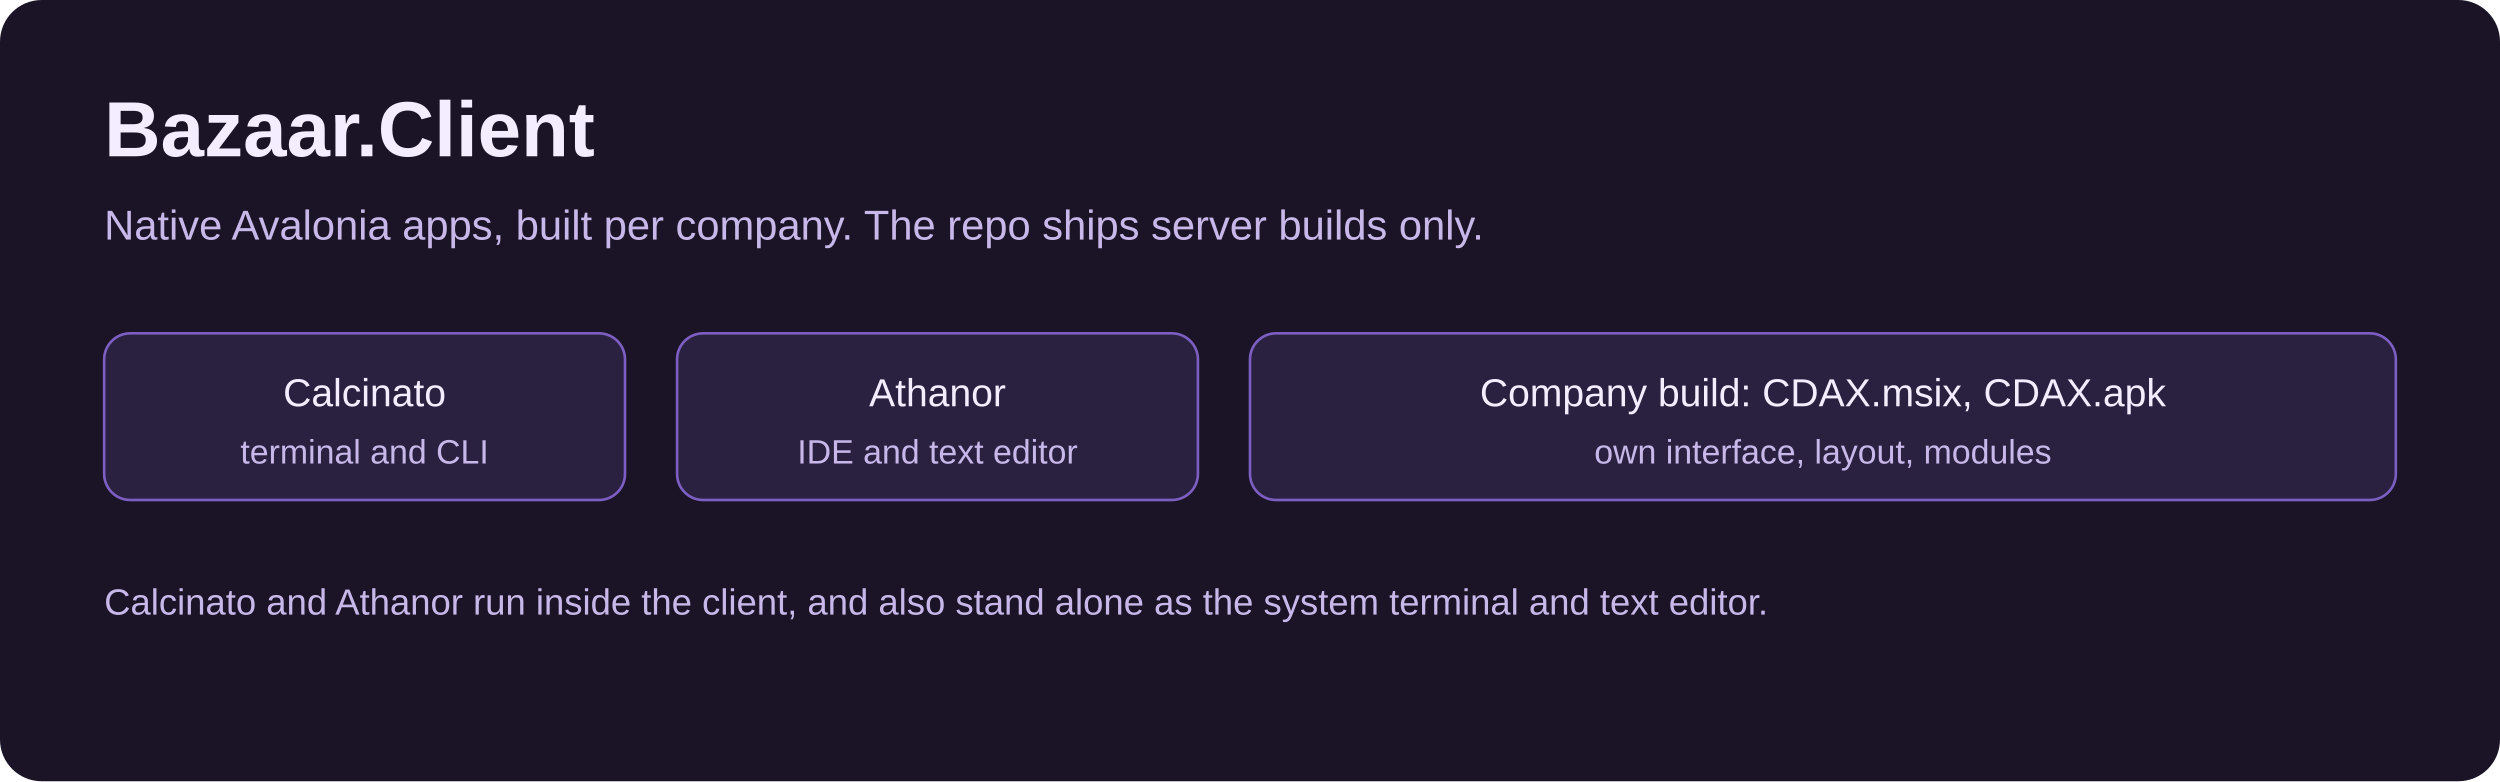
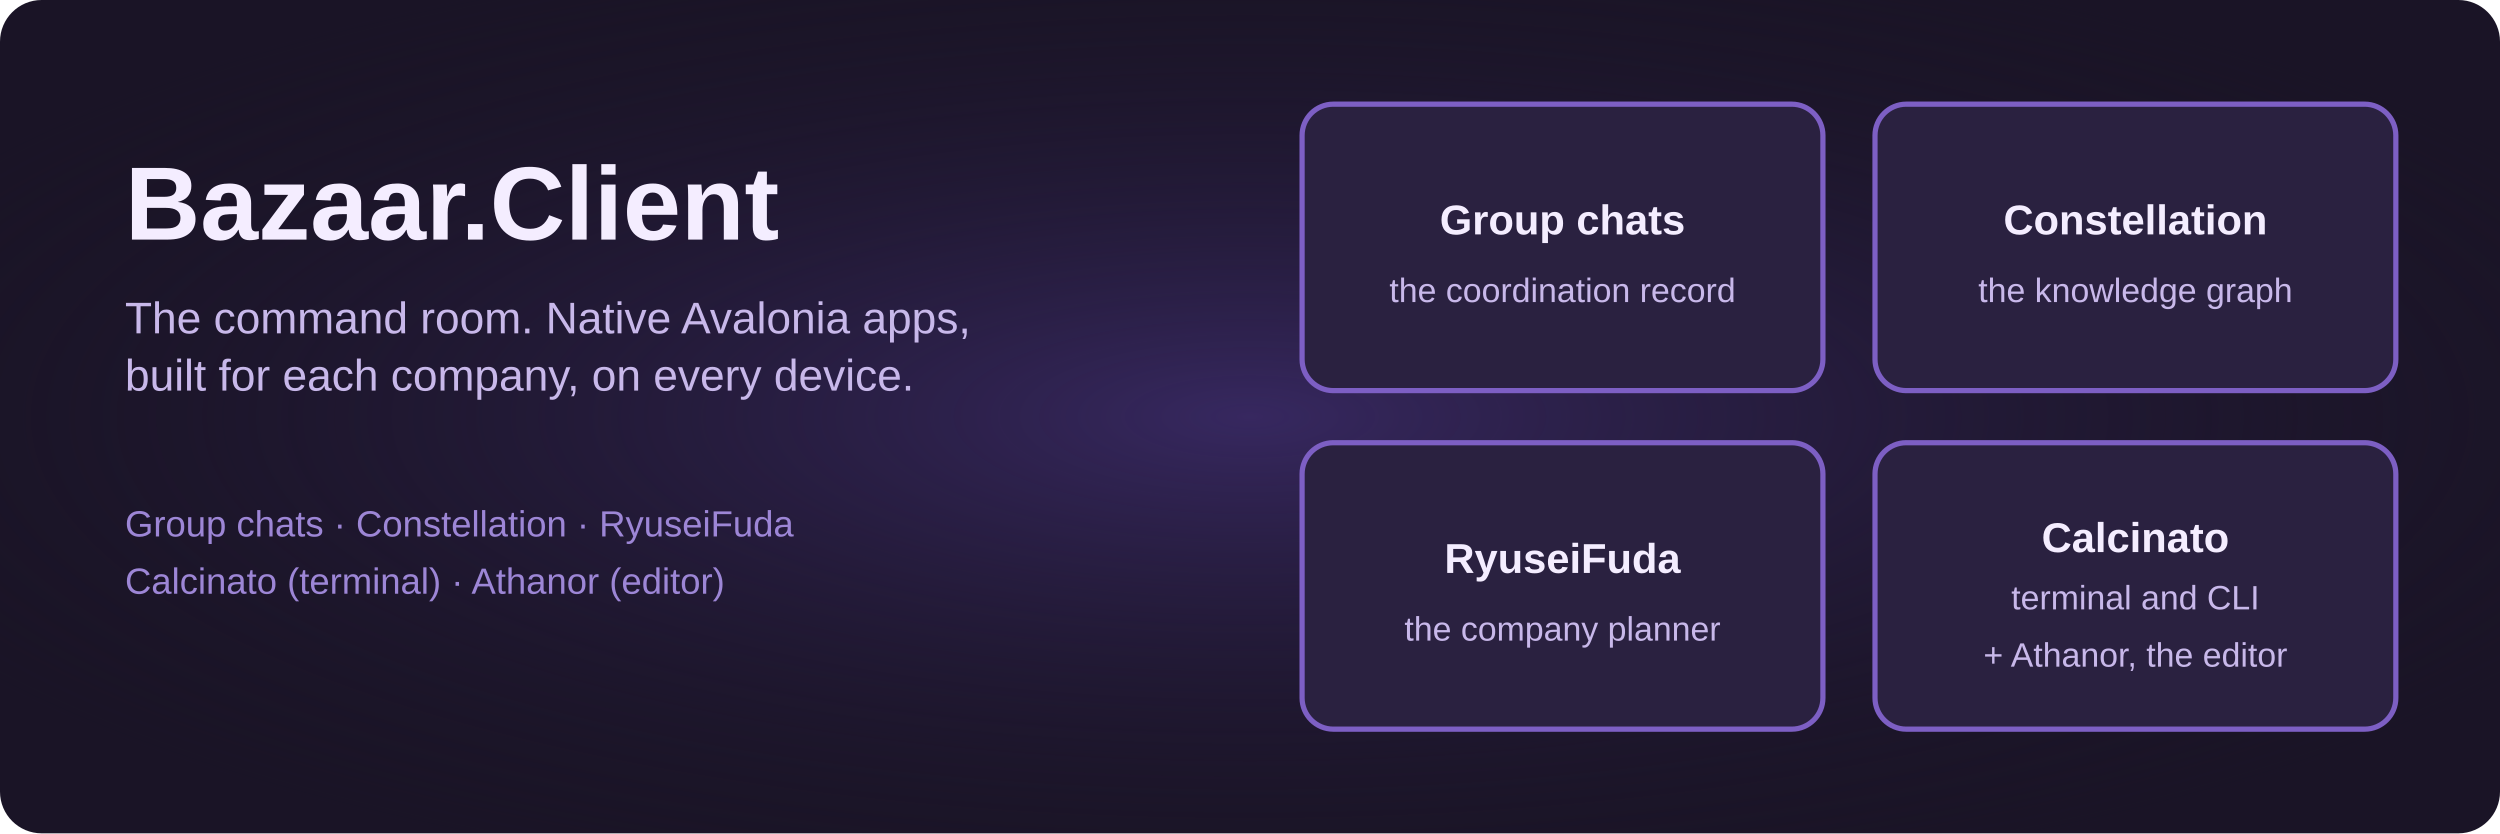
- <svg xmlns="http://www.w3.org/2000/svg" viewBox="0 0 960 300" role="img" aria-labelledby="t d">
-   <rect width="960" height="300" rx="16" fill="#1a1426" />
+ <svg xmlns="http://www.w3.org/2000/svg" viewBox="0 0 960 320" role="img" aria-labelledby="t d">
+   <defs>
+     <radialGradient id="glowC" cx="50%" cy="50%" r="60%">
+       <stop offset="0%" stop-color="#3a2a66" stop-opacity="0.9" />
+       <stop offset="100%" stop-color="#1a1426" stop-opacity="0" />
+     </radialGradient>
+   </defs>
+   <rect width="960" height="320" rx="16" fill="#1a1426" />
+   <rect width="960" height="320" rx="16" fill="url(#glowC)" />
  <g font-family="Segoe UI, Arial, sans-serif">
-     <text x="40" y="60" fill="#f4edff" font-size="30" font-weight="700">Bazaar.Client</text>
-     <text x="40" y="92" fill="#c8b8ea" font-size="16">Native Avalonia apps, built per company. The repo ships server builds only.</text>
-     <g font-size="15" text-anchor="middle">
-       <rect x="40" y="128" width="200" height="64" rx="10" fill="#2a2140" stroke="#7d5fc4" />
-       <text x="140" y="156" fill="#f4edff">Calcinato</text>
-       <text x="140" y="178" fill="#c8b8ea" font-size="13">terminal and CLI</text>
-       <rect x="260" y="128" width="200" height="64" rx="10" fill="#2a2140" stroke="#7d5fc4" />
-       <text x="360" y="156" fill="#f4edff">Athanor</text>
-       <text x="360" y="178" fill="#c8b8ea" font-size="13">IDE and text editor</text>
-       <rect x="480" y="128" width="440" height="64" rx="10" fill="#2a2140" stroke="#7d5fc4" />
-       <text x="700" y="156" fill="#f4edff">Company build: CDAX.msix, CDAX.apk</text>
-       <text x="700" y="178" fill="#c8b8ea" font-size="13">own interface, layout, modules</text>
+     <text x="48" y="92" fill="#f4edff" font-size="40" font-weight="800">Bazaar.Client</text>
+     <text x="48" y="128" fill="#c8b8ea" font-size="17">The command room. Native Avalonia apps,</text>
+     <text x="48" y="150" fill="#c8b8ea" font-size="17">built for each company, on every device.</text>
+     <text x="48" y="206" fill="#9d86d6" font-size="14">Group chats  ·  Constellation  ·  RyuseiFuda</text>
+     <text x="48" y="228" fill="#9d86d6" font-size="14">Calcinato (terminal)  ·  Athanor (editor)</text>
+     <g font-size="16" text-anchor="middle">
+       <rect x="500" y="40" width="200" height="110" rx="12" fill="#2a2140" stroke="#7d5fc4" stroke-width="2" />
+       <text x="600" y="90" fill="#f4edff" font-weight="700">Group chats</text>
+       <text x="600" y="116" fill="#c8b8ea" font-size="13">the coordination record</text>
+       <rect x="720" y="40" width="200" height="110" rx="12" fill="#2a2140" stroke="#7d5fc4" stroke-width="2" />
+       <text x="820" y="90" fill="#f4edff" font-weight="700">Constellation</text>
+       <text x="820" y="116" fill="#c8b8ea" font-size="13">the knowledge graph</text>
+       <rect x="500" y="170" width="200" height="110" rx="12" fill="#2a2140" stroke="#7d5fc4" stroke-width="2" />
+       <text x="600" y="220" fill="#f4edff" font-weight="700">RyuseiFuda</text>
+       <text x="600" y="246" fill="#c8b8ea" font-size="13">the company planner</text>
+       <rect x="720" y="170" width="200" height="110" rx="12" fill="#2a2140" stroke="#7d5fc4" stroke-width="2" />
+       <text x="820" y="212" fill="#f4edff" font-weight="700">Calcinato</text>
+       <text x="820" y="234" fill="#c8b8ea" font-size="13">terminal and CLI</text>
+       <text x="820" y="256" fill="#c8b8ea" font-size="13">+ Athanor, the editor</text>
    </g>
-     <text x="40" y="236" fill="#c8b8ea" font-size="14">Calcinato and Athanor run inside the client, and also stand alone as the system terminal and text editor.</text>
  </g>
</svg>
